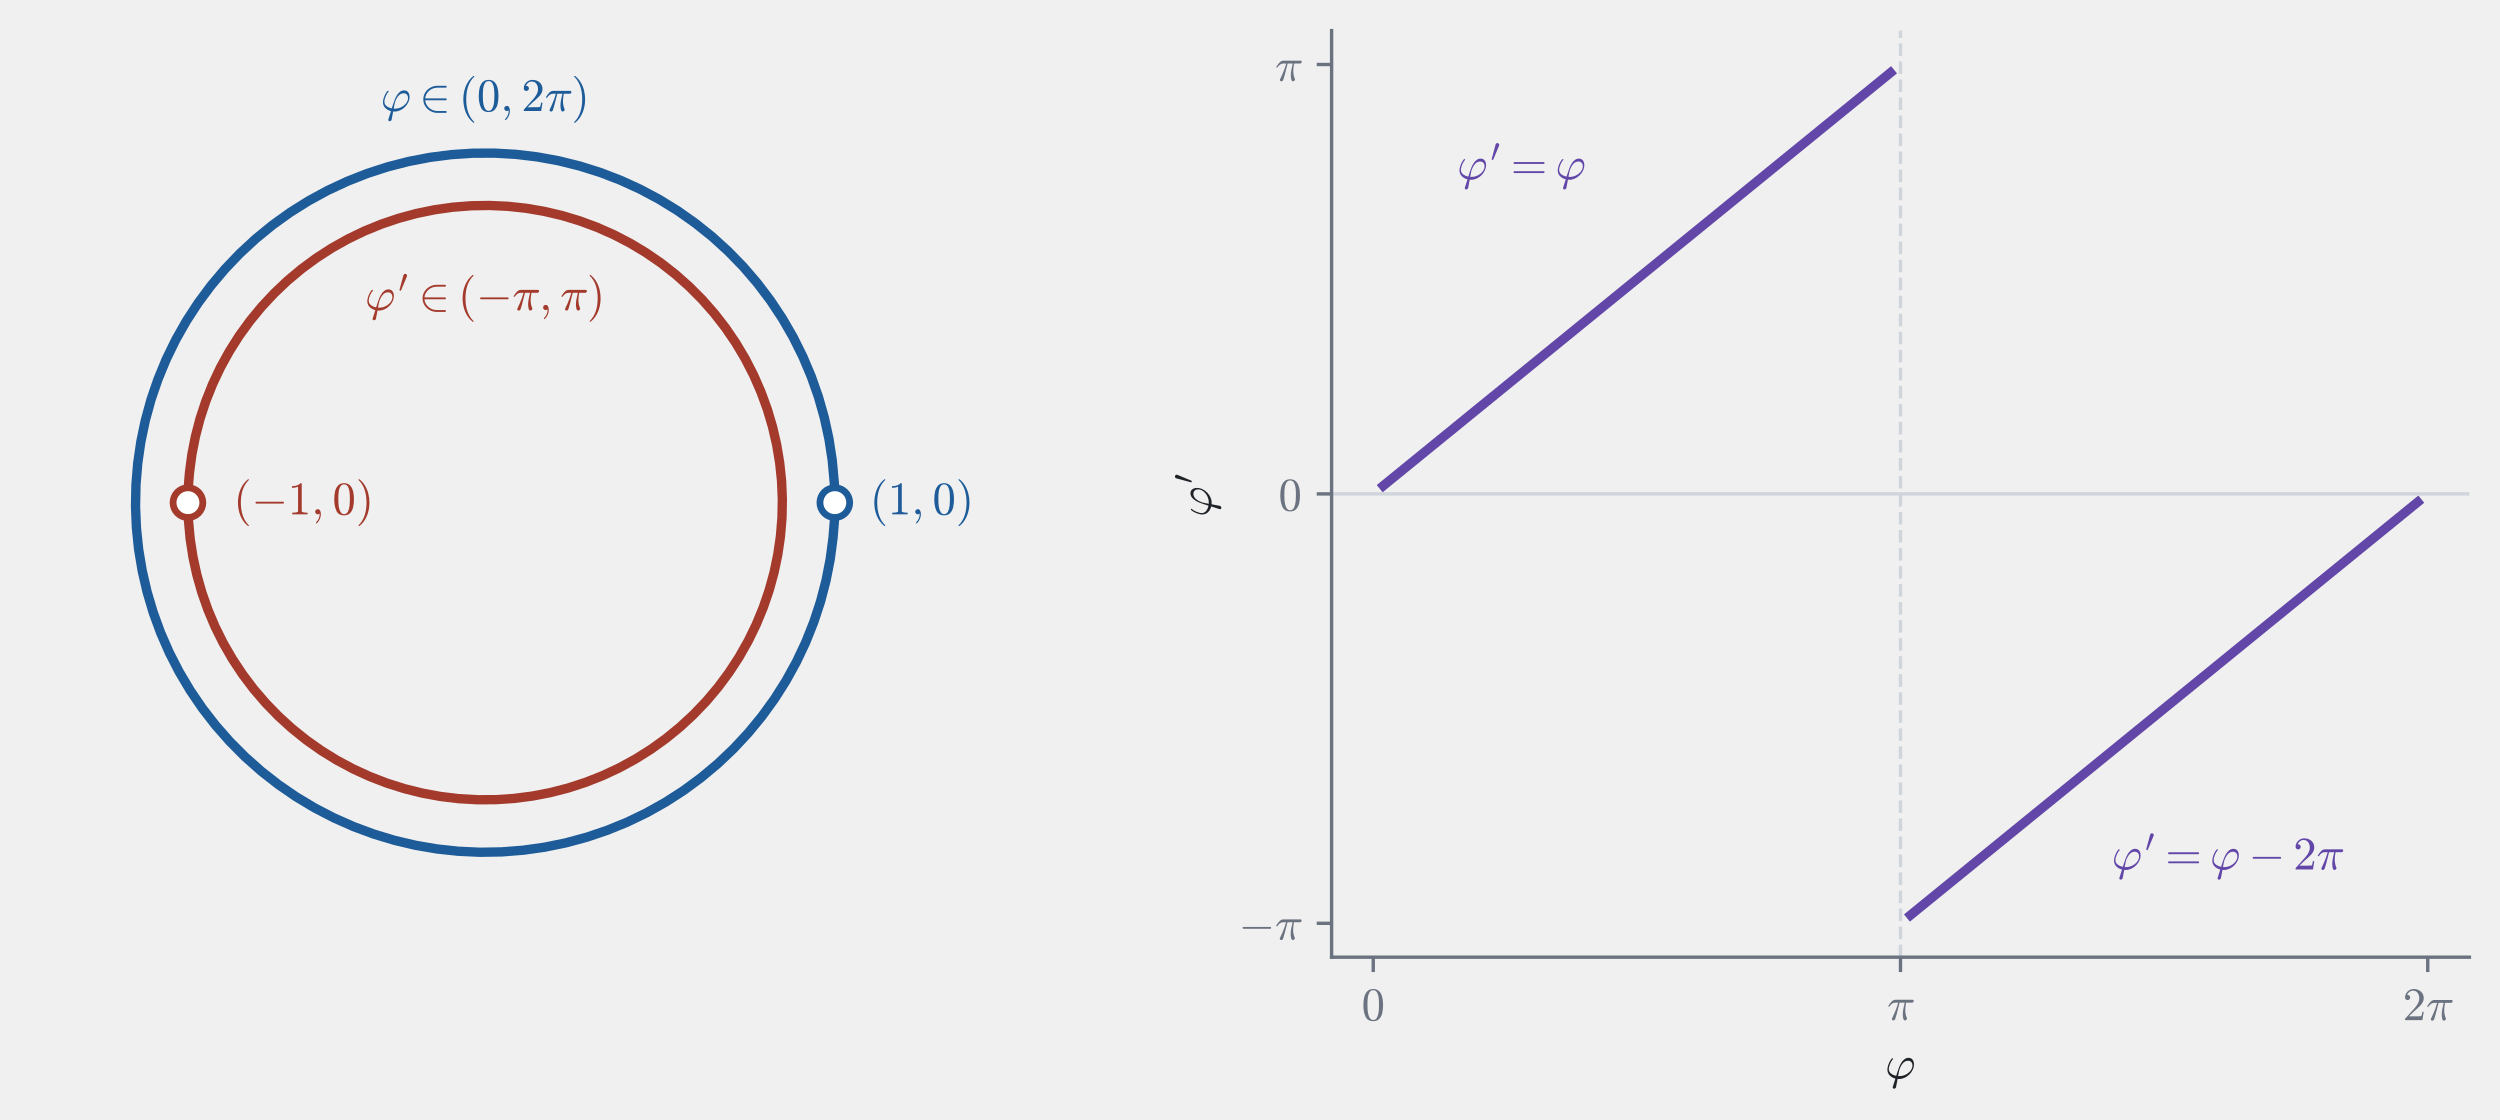
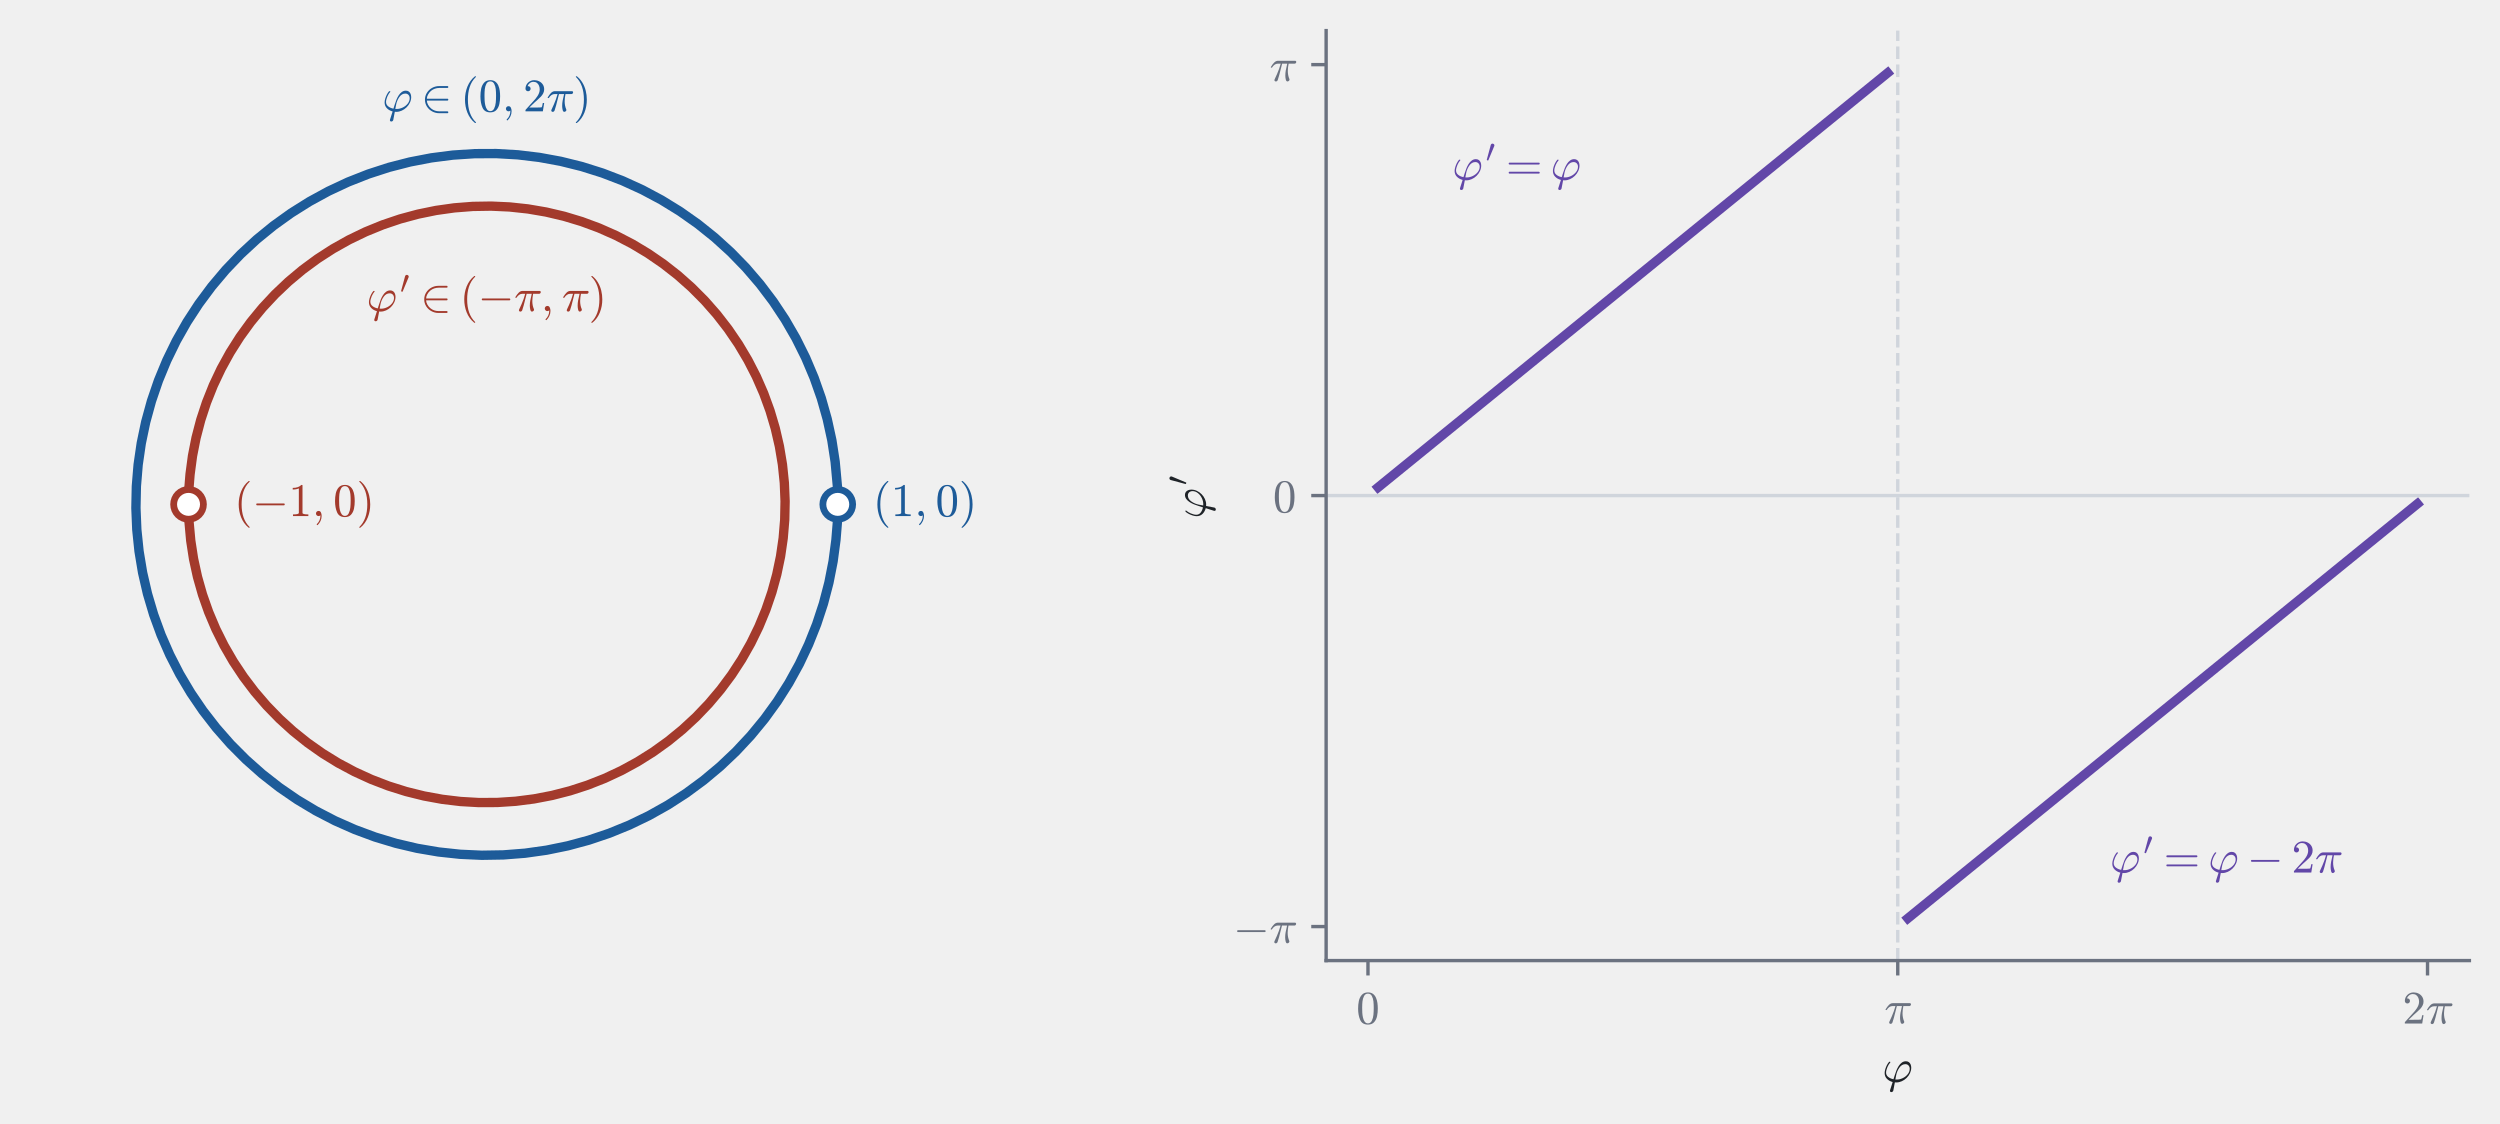
- <svg xmlns="http://www.w3.org/2000/svg" xmlns:xlink="http://www.w3.org/1999/xlink" width="588.079pt" height="263.404pt" viewBox="0 0 588.079 263.404" version="1.1">
+ <svg xmlns="http://www.w3.org/2000/svg" xmlns:xlink="http://www.w3.org/1999/xlink" width="587.876pt" height="264.124pt" viewBox="0 0 587.876 264.124" version="1.1">
  <defs>
    <style type="text/css">*{stroke-linejoin: round; stroke-linecap: butt}</style>
  </defs>
  <g id="figure_1">
    <g id="patch_1">
-       <path d="M 0 263.404  L 588.079 263.404  L 588.079 -0  L 0 -0  L 0 263.404  z " style="fill: none" />
+       <path d="M -0 264.124  L 587.876 264.124  L 587.876 0  L -0 0  L -0 264.124  z " style="fill: none" />
    </g>
    <g id="axes_1">
      <g id="line2d_1">
-         <path d="M 196.225 113.304  L 195.763 108.24  L 194.989 103.214  L 193.906 98.245  L 192.518 93.353  L 190.831 88.556  L 188.85 83.872  L 186.584 79.32  L 184.04 74.916  L 181.229 70.678  L 178.162 66.622  L 174.85 62.763  L 171.306 59.117  L 167.543 55.696  L 163.576 52.514  L 159.42 49.584  L 155.091 46.916  L 150.605 44.52  L 145.98 42.407  L 141.233 40.583  L 136.382 39.056  L 131.446 37.832  L 126.444 36.915  L 121.395 36.309  L 116.318 36.016  L 111.233 36.038  L 106.159 36.374  L 101.115 37.022  L 96.121 37.982  L 91.196 39.248  L 86.358 40.815  L 81.627 42.679  L 77.02 44.832  L 72.554 47.265  L 68.248 49.97  L 64.117 52.935  L 60.177 56.151  L 56.443 59.603  L 52.93 63.28  L 49.651 67.166  L 46.618 71.248  L 43.843 75.51  L 41.337 79.935  L 39.109 84.506  L 37.168 89.206  L 35.521 94.018  L 34.175 98.922  L 33.134 103.899  L 32.403 108.932  L 31.984 114  L 31.879 119.084  L 32.089 124.165  L 32.612 129.223  L 33.447 134.24  L 34.59 139.195  L 36.037 144.07  L 37.783 148.846  L 39.82 153.505  L 42.142 158.03  L 44.739 162.402  L 47.601 166.605  L 50.717 170.624  L 54.076 174.442  L 57.664 178.046  L 61.468 181.421  L 65.473 184.554  L 69.665 187.434  L 74.026 190.049  L 78.54 192.39  L 83.191 194.447  L 87.96 196.213  L 92.829 197.681  L 97.779 198.845  L 102.792 199.701  L 107.848 200.245  L 112.928 200.477  L 118.012 200.393  L 123.082 199.996  L 128.118 199.286  L 133.1 198.266  L 138.009 196.941  L 142.827 195.314  L 147.536 193.393  L 152.117 191.185  L 156.552 188.697  L 160.825 185.941  L 164.92 182.925  L 168.821 179.662  L 172.512 176.165  L 175.98 172.446  L 179.212 168.519  L 182.195 164.401  L 184.918 160.106  L 187.37 155.651  L 189.542 151.053  L 191.426 146.329  L 193.015 141.498  L 194.301 136.579  L 195.282 131.589  L 195.952 126.548  L 196.225 123.168  L 196.225 123.168  " clip-path="url(#pcbf12d5a80)" style="fill: none; stroke: #1d5b99; stroke-width: 2.2; stroke-linecap: square" />
+         <path d="M 196.849 113.655  L 196.386 108.574  L 195.61 103.531  L 194.523 98.546  L 193.131 93.638  L 191.437 88.825  L 189.45 84.125  L 187.176 79.558  L 184.624 75.14  L 181.804 70.888  L 178.727 66.819  L 175.404 62.947  L 171.848 59.288  L 168.073 55.856  L 164.093 52.664  L 159.923 49.724  L 155.579 47.047  L 151.079 44.644  L 146.438 42.523  L 141.675 40.693  L 136.809 39.161  L 131.857 37.933  L 126.838 37.013  L 121.772 36.405  L 116.679 36.112  L 111.577 36.133  L 106.486 36.47  L 101.425 37.121  L 96.415 38.083  L 91.473 39.353  L 86.62 40.926  L 81.873 42.796  L 77.25 44.956  L 72.77 47.398  L 68.449 50.111  L 64.305 53.086  L 60.352 56.312  L 56.606 59.776  L 53.081 63.465  L 49.791 67.365  L 46.748 71.46  L 43.964 75.736  L 41.45 80.175  L 39.215 84.762  L 37.267 89.477  L 35.615 94.304  L 34.264 99.225  L 33.22 104.219  L 32.486 109.268  L 32.066 114.352  L 31.961 119.453  L 32.171 124.551  L 32.696 129.626  L 33.533 134.659  L 34.68 139.631  L 36.132 144.522  L 37.884 149.314  L 39.928 153.989  L 42.257 158.528  L 44.863 162.915  L 47.734 167.132  L 50.861 171.164  L 54.23 174.995  L 57.831 178.61  L 61.647 181.996  L 65.666 185.14  L 69.871 188.029  L 74.247 190.653  L 78.776 193.001  L 83.442 195.065  L 88.227 196.837  L 93.112 198.31  L 98.078 199.478  L 103.108 200.337  L 108.18 200.883  L 113.277 201.115  L 118.379 201.031  L 123.465 200.633  L 128.517 199.921  L 133.516 198.897  L 138.441 197.567  L 143.275 195.936  L 147.999 194.008  L 152.595 191.792  L 157.045 189.297  L 161.333 186.531  L 165.441 183.505  L 169.355 180.232  L 173.058 176.723  L 176.538 172.991  L 179.781 169.052  L 182.773 164.92  L 185.505 160.611  L 187.965 156.141  L 190.145 151.528  L 192.035 146.789  L 193.629 141.942  L 194.92 137.006  L 195.903 132  L 196.575 126.942  L 196.849 123.551  L 196.849 123.551  " clip-path="url(#p057c8a8ef9)" style="fill: none; stroke: #1d5b99; stroke-width: 2.2; stroke-linecap: square" />
      </g>
      <g id="line2d_2">
-         <path d="M 44.338 122.428  L 44.73 126.733  L 45.388 131.005  L 46.309 135.229  L 47.488 139.387  L 48.923 143.465  L 50.606 147.446  L 52.533 151.315  L 54.695 155.058  L 57.084 158.66  L 59.691 162.108  L 62.506 165.388  L 65.519 168.488  L 68.717 171.395  L 72.089 174.1  L 75.622 176.591  L 79.302 178.859  L 83.115 180.895  L 87.046 182.691  L 91.081 184.241  L 95.204 185.539  L 99.4 186.58  L 103.651 187.359  L 107.943 187.874  L 112.258 188.123  L 116.581 188.105  L 120.894 187.819  L 125.181 187.268  L 129.426 186.453  L 133.613 185.377  L 137.724 184.044  L 141.746 182.46  L 145.662 180.63  L 149.458 178.562  L 153.118 176.263  L 156.63 173.742  L 159.979 171.009  L 163.152 168.074  L 166.139 164.949  L 168.926 161.646  L 171.504 158.176  L 173.862 154.554  L 175.993 150.792  L 177.886 146.907  L 179.536 142.912  L 180.936 138.822  L 182.08 134.654  L 182.965 130.423  L 183.587 126.145  L 183.943 121.837  L 184.032 117.516  L 183.854 113.197  L 183.409 108.897  L 182.699 104.633  L 181.728 100.422  L 180.498 96.278  L 179.014 92.218  L 177.282 88.258  L 175.308 84.412  L 173.101 80.695  L 170.668 77.122  L 168.02 73.707  L 165.165 70.461  L 162.115 67.398  L 158.881 64.529  L 155.477 61.866  L 151.914 59.418  L 148.207 57.195  L 144.37 55.206  L 140.417 53.457  L 136.363 51.956  L 132.225 50.708  L 128.017 49.719  L 123.756 48.991  L 119.458 48.528  L 115.14 48.332  L 110.818 48.403  L 106.509 48.74  L 102.229 49.344  L 97.994 50.211  L 93.821 51.337  L 89.726 52.72  L 85.723 54.353  L 81.83 56.23  L 78.06 58.344  L 74.427 60.688  L 70.947 63.251  L 67.631 66.024  L 64.494 68.997  L 61.546 72.158  L 58.799 75.496  L 56.263 78.996  L 53.949 82.647  L 51.864 86.434  L 50.018 90.342  L 48.417 94.357  L 47.066 98.463  L 45.973 102.645  L 45.139 106.887  L 44.57 111.171  L 44.338 114.044  L 44.338 114.044  " clip-path="url(#pcbf12d5a80)" style="fill: none; stroke: #a33a2c; stroke-width: 2.2; stroke-linecap: square" />
+         <path d="M 44.461 122.809  L 44.854 127.128  L 45.514 131.414  L 46.438 135.652  L 47.621 139.824  L 49.061 143.915  L 50.75 147.909  L 52.683 151.791  L 54.852 155.547  L 57.249 159.161  L 59.865 162.62  L 62.689 165.911  L 65.712 169.021  L 68.921 171.938  L 72.304 174.651  L 75.848 177.15  L 79.54 179.426  L 83.366 181.468  L 87.31 183.271  L 91.358 184.826  L 95.495 186.128  L 99.704 187.172  L 103.97 187.954  L 108.276 188.471  L 112.605 188.721  L 116.942 188.702  L 121.27 188.416  L 125.571 187.863  L 129.83 187.045  L 134.03 185.965  L 138.156 184.628  L 142.191 183.039  L 146.12 181.203  L 149.928 179.128  L 153.6 176.821  L 157.123 174.292  L 160.483 171.55  L 163.667 168.606  L 166.664 165.47  L 169.46 162.156  L 172.047 158.675  L 174.413 155.04  L 176.55 151.267  L 178.45 147.368  L 180.105 143.36  L 181.51 139.257  L 182.658 135.075  L 183.546 130.83  L 184.169 126.538  L 184.527 122.216  L 184.616 117.88  L 184.437 113.547  L 183.991 109.233  L 183.279 104.955  L 182.304 100.729  L 181.07 96.572  L 179.581 92.499  L 177.844 88.525  L 175.864 84.667  L 173.649 80.938  L 171.208 77.353  L 168.551 73.926  L 165.686 70.67  L 162.626 67.597  L 159.382 64.719  L 155.966 62.047  L 152.392 59.591  L 148.673 57.361  L 144.823 55.364  L 140.857 53.61  L 136.79 52.104  L 132.638 50.852  L 128.416 49.859  L 124.141 49.129  L 119.829 48.665  L 115.497 48.468  L 111.161 48.539  L 106.837 48.878  L 102.543 49.483  L 98.294 50.353  L 94.107 51.483  L 89.998 52.87  L 85.983 54.509  L 82.076 56.392  L 78.294 58.513  L 74.649 60.864  L 71.157 63.436  L 67.831 66.218  L 64.683 69.201  L 61.725 72.373  L 58.969 75.721  L 56.425 79.233  L 54.103 82.896  L 52.012 86.696  L 50.159 90.617  L 48.553 94.645  L 47.198 98.765  L 46.101 102.96  L 45.265 107.216  L 44.693 111.515  L 44.461 114.397  L 44.461 114.397  " clip-path="url(#p057c8a8ef9)" style="fill: none; stroke: #a33a2c; stroke-width: 2.2; stroke-linecap: square" />
      </g>
      <g id="line2d_3">
        <defs>
-           <path id="m00777e5837" d="M 0 3.5  C 0.928 3.5 1.819 3.131 2.475 2.475  C 3.131 1.819 3.5 0.928 3.5 0  C 3.5 -0.928 3.131 -1.819 2.475 -2.475  C 1.819 -3.131 0.928 -3.5 0 -3.5  C -0.928 -3.5 -1.819 -3.131 -2.475 -2.475  C -3.131 -1.819 -3.5 -0.928 -3.5 0  C -3.5 0.928 -3.131 1.819 -2.475 2.475  C -1.819 3.131 -0.928 3.5 0 3.5  z " style="stroke: #1d5b99; stroke-width: 1.6" />
+           <path id="m3293dc4771" d="M 0 3.5  C 0.928 3.5 1.819 3.131 2.475 2.475  C 3.131 1.819 3.5 0.928 3.5 0  C 3.5 -0.928 3.131 -1.819 2.475 -2.475  C 1.819 -3.131 0.928 -3.5 0 -3.5  C -0.928 -3.5 -1.819 -3.131 -2.475 -2.475  C -3.131 -1.819 -3.5 -0.928 -3.5 0  C -3.5 0.928 -3.131 1.819 -2.475 2.475  C -1.819 3.131 -0.928 3.5 0 3.5  z " style="stroke: #1d5b99; stroke-width: 1.6" />
        </defs>
-         <g clip-path="url(#pcbf12d5a80)">
-           <use xlink:href="#m00777e5837" x="196.373" y="118.236" style="fill: #ffffff; stroke: #1d5b99; stroke-width: 1.6" />
+         <g clip-path="url(#p057c8a8ef9)">
+           <use xlink:href="#m3293dc4771" x="196.998" y="118.603" style="fill: #ffffff; stroke: #1d5b99; stroke-width: 1.6" />
        </g>
      </g>
      <g id="line2d_4">
        <defs>
-           <path id="m264475c8e4" d="M 0 3.5  C 0.928 3.5 1.819 3.131 2.475 2.475  C 3.131 1.819 3.5 0.928 3.5 0  C 3.5 -0.928 3.131 -1.819 2.475 -2.475  C 1.819 -3.131 0.928 -3.5 0 -3.5  C -0.928 -3.5 -1.819 -3.131 -2.475 -2.475  C -3.131 -1.819 -3.5 -0.928 -3.5 0  C -3.5 0.928 -3.131 1.819 -2.475 2.475  C -1.819 3.131 -0.928 3.5 0 3.5  z " style="stroke: #a33a2c; stroke-width: 1.6" />
+           <path id="m71237808e7" d="M 0 3.5  C 0.928 3.5 1.819 3.131 2.475 2.475  C 3.131 1.819 3.5 0.928 3.5 0  C 3.5 -0.928 3.131 -1.819 2.475 -2.475  C 1.819 -3.131 0.928 -3.5 0 -3.5  C -0.928 -3.5 -1.819 -3.131 -2.475 -2.475  C -3.131 -1.819 -3.5 -0.928 -3.5 0  C -3.5 0.928 -3.131 1.819 -2.475 2.475  C -1.819 3.131 -0.928 3.5 0 3.5  z " style="stroke: #a33a2c; stroke-width: 1.6" />
        </defs>
-         <g clip-path="url(#pcbf12d5a80)">
-           <use xlink:href="#m264475c8e4" x="44.212" y="118.236" style="fill: #ffffff; stroke: #a33a2c; stroke-width: 1.6" />
+         <g clip-path="url(#p057c8a8ef9)">
+           <use xlink:href="#m71237808e7" x="44.334" y="118.603" style="fill: #ffffff; stroke: #a33a2c; stroke-width: 1.6" />
        </g>
      </g>
      <g id="text_1">
-         <g style="fill: #1d5b99" transform="translate(204.5977 120.9862) scale(0.11 -0.11)">
+         <g style="fill: #1d5b99" transform="translate(205.2498 121.353) scale(0.11 -0.11)">
          <defs>
            <path id="Cmr10-28" d="M 1984 -1588  Q 1628 -1306 1370 -942  Q 1113 -578 948 -165  Q 784 247 703 697  Q 622 1147 622 1600  Q 622 2059 703 2509  Q 784 2959 951 3375  Q 1119 3791 1378 4153  Q 1638 4516 1984 4788  Q 1984 4800 2016 4800  L 2075 4800  Q 2094 4800 2109 4783  Q 2125 4766 2125 4744  Q 2125 4716 2113 4703  Q 1800 4397 1592 4047  Q 1384 3697 1257 3301  Q 1131 2906 1075 2482  Q 1019 2059 1019 1600  Q 1019 -434 2106 -1491  Q 2125 -1509 2125 -1544  Q 2125 -1559 2108 -1579  Q 2091 -1600 2075 -1600  L 2016 -1600  Q 1984 -1600 1984 -1588  z " transform="scale(0.015625)" />
            <path id="Cmr10-31" d="M 594 0  L 594 225  Q 1394 225 1394 428  L 1394 3788  Q 1063 3628 556 3628  L 556 3853  Q 1341 3853 1741 4263  L 1831 4263  Q 1853 4263 1873 4245  Q 1894 4228 1894 4206  L 1894 428  Q 1894 225 2694 225  L 2694 0  L 594 0  z " transform="scale(0.015625)" />
            <path id="Cmmi10-3b" d="M 634 -1153  Q 634 -1125 659 -1100  Q 891 -878 1019 -587  Q 1147 -297 1147 25  L 1147 103  Q 1044 0 891 0  Q 744 0 641 103  Q 538 206 538 353  Q 538 503 641 603  Q 744 703 891 703  Q 1119 703 1216 492  Q 1313 281 1313 25  Q 1313 -331 1170 -651  Q 1028 -972 769 -1228  Q 744 -1241 728 -1241  Q 697 -1241 665 -1212  Q 634 -1184 634 -1153  z " transform="scale(0.015625)" />
            <path id="Cmr10-30" d="M 1600 -141  Q 816 -141 533 504  Q 250 1150 250 2041  Q 250 2597 351 3087  Q 453 3578 754 3920  Q 1056 4263 1600 4263  Q 2022 4263 2290 4056  Q 2559 3850 2700 3523  Q 2841 3197 2892 2823  Q 2944 2450 2944 2041  Q 2944 1491 2842 1011  Q 2741 531 2444 195  Q 2147 -141 1600 -141  z M 1600 25  Q 1956 25 2131 390  Q 2306 756 2347 1200  Q 2388 1644 2388 2144  Q 2388 2625 2347 3031  Q 2306 3438 2132 3767  Q 1959 4097 1600 4097  Q 1238 4097 1063 3765  Q 888 3434 847 3029  Q 806 2625 806 2144  Q 806 1788 823 1472  Q 841 1156 916 820  Q 991 484 1158 254  Q 1325 25 1600 25  z " transform="scale(0.015625)" />
            <path id="Cmr10-29" d="M 416 -1600  Q 359 -1600 359 -1544  Q 359 -1516 372 -1503  Q 1466 -434 1466 1600  Q 1466 3634 384 4691  Q 359 4706 359 4744  Q 359 4766 376 4783  Q 394 4800 416 4800  L 475 4800  Q 494 4800 506 4788  Q 966 4425 1272 3906  Q 1578 3388 1720 2800  Q 1863 2213 1863 1600  Q 1863 1147 1786 708  Q 1709 269 1542 -157  Q 1375 -584 1119 -945  Q 863 -1306 506 -1588  Q 494 -1600 475 -1600  L 416 -1600  z " transform="scale(0.015625)" />
          </defs>
          <use xlink:href="#Cmr10-28" />
          <use xlink:href="#Cmr10-31" transform="translate(38.81836 0)" />
          <use xlink:href="#Cmmi10-3b" transform="translate(88.81836 0)" />
          <use xlink:href="#Cmr10-30" transform="translate(134.0625 0)" />
          <use xlink:href="#Cmr10-29" transform="translate(184.0625 0)" />
        </g>
      </g>
      <g id="text_2">
-         <g style="fill: #a33a2c" transform="translate(54.90445 120.9862) scale(0.11 -0.11)">
+         <g style="fill: #a33a2c" transform="translate(55.06204 121.353) scale(0.11 -0.11)">
          <defs>
            <path id="Cmsy10-a1" d="M 653 1472  Q 600 1472 565 1512  Q 531 1553 531 1600  Q 531 1647 565 1687  Q 600 1728 653 1728  L 4325 1728  Q 4375 1728 4408 1687  Q 4441 1647 4441 1600  Q 4441 1553 4408 1512  Q 4375 1472 4325 1472  L 653 1472  z " transform="scale(0.015625)" />
          </defs>
          <use xlink:href="#Cmr10-28" />
          <use xlink:href="#Cmsy10-a1" transform="translate(38.81836 0)" />
          <use xlink:href="#Cmr10-31" transform="translate(116.5039 0)" />
          <use xlink:href="#Cmmi10-3b" transform="translate(166.5039 0)" />
          <use xlink:href="#Cmr10-30" transform="translate(211.748 0)" />
          <use xlink:href="#Cmr10-29" transform="translate(261.748 0)" />
        </g>
      </g>
      <g id="text_3">
-         <g style="fill: #1d5b99" transform="translate(89.53877 26.11728) scale(0.11 -0.11)">
+         <g style="fill: #1d5b99" transform="translate(89.89198 26.17977) scale(0.11 -0.11)">
          <defs>
            <path id="Cmmi10-27" d="M 1044 -1216  Q 1044 -1191 1056 -1141  L 1416 -13  Q 938 106 628 428  Q 319 750 319 1216  Q 319 1450 406 1744  Q 494 2038 631 2302  Q 769 2566 928 2741  Q 966 2759 972 2759  L 1050 2759  Q 1069 2759 1084 2740  Q 1100 2722 1100 2700  Q 1100 2675 1088 2663  Q 981 2547 879 2380  Q 778 2213 698 2028  Q 619 1844 566 1641  Q 513 1438 513 1288  Q 513 909 814 676  Q 1116 444 1528 366  L 1709 941  Q 1828 1313 1945 1605  Q 2063 1897 2239 2176  Q 2416 2456 2666 2642  Q 2916 2828 3225 2828  Q 3469 2828 3633 2706  Q 3797 2584 3876 2381  Q 3956 2178 3956 1947  Q 3956 1566 3787 1202  Q 3619 838 3325 548  Q 3031 259 2662 93  Q 2294 -72 1919 -72  Q 1869 -69 1811 -66  Q 1753 -63 1716 -63  L 1503 -1178  Q 1484 -1272 1407 -1333  Q 1331 -1394 1234 -1394  Q 1156 -1394 1100 -1345  Q 1044 -1297 1044 -1216  z M 1784 331  Q 1856 325 1991 325  Q 2388 325 2798 520  Q 3209 716 3479 1056  Q 3750 1397 3750 1797  Q 3750 1978 3676 2122  Q 3603 2266 3470 2348  Q 3338 2431 3163 2431  Q 2666 2431 2331 1950  Q 1997 1469 1894 916  L 1784 331  z " transform="scale(0.015625)" />
            <path id="Cmsy10-32" d="M 1356 403  Q 1838 0 2497 0  L 3616 0  Q 3666 0 3698 -37  Q 3731 -75 3731 -128  Q 3731 -175 3698 -215  Q 3666 -256 3616 -256  L 2478 -256  Q 1969 -256 1519 -12  Q 1069 231 800 657  Q 531 1084 531 1600  Q 531 2116 800 2542  Q 1069 2969 1519 3212  Q 1969 3456 2478 3456  L 3616 3456  Q 3666 3456 3698 3415  Q 3731 3375 3731 3328  Q 3731 3275 3698 3237  Q 3666 3200 3616 3200  L 2497 3200  Q 2184 3200 1889 3097  Q 1594 2994 1356 2797  Q 1122 2600 958 2304  Q 794 2009 794 1728  L 3616 1728  Q 3666 1728 3698 1687  Q 3731 1647 3731 1600  Q 3731 1553 3698 1512  Q 3666 1472 3616 1472  L 794 1472  Q 794 1194 958 897  Q 1122 600 1356 403  z " transform="scale(0.015625)" />
            <path id="Cmr10-32" d="M 319 0  L 319 172  Q 319 188 331 206  L 1325 1306  Q 1550 1550 1690 1715  Q 1831 1881 1968 2097  Q 2106 2313 2186 2536  Q 2266 2759 2266 3009  Q 2266 3272 2169 3511  Q 2072 3750 1880 3894  Q 1688 4038 1416 4038  Q 1138 4038 916 3870  Q 694 3703 603 3438  Q 628 3444 672 3444  Q 816 3444 917 3347  Q 1019 3250 1019 3097  Q 1019 2950 917 2848  Q 816 2747 672 2747  Q 522 2747 420 2851  Q 319 2956 319 3097  Q 319 3338 409 3548  Q 500 3759 670 3923  Q 841 4088 1055 4175  Q 1269 4263 1509 4263  Q 1875 4263 2190 4108  Q 2506 3953 2690 3670  Q 2875 3388 2875 3009  Q 2875 2731 2753 2481  Q 2631 2231 2440 2026  Q 2250 1822 1953 1562  Q 1656 1303 1563 1216  L 838 519  L 1453 519  Q 1906 519 2211 526  Q 2516 534 2534 550  Q 2609 631 2688 1141  L 2875 1141  L 2694 0  L 319 0  z " transform="scale(0.015625)" />
            <path id="Cmmi10-bc" d="M 647 109  Q 647 144 672 213  Q 850 584 1004 942  Q 1159 1300 1282 1639  Q 1406 1978 1509 2363  L 1100 2363  Q 866 2363 662 2216  Q 459 2069 325 1844  Q 313 1819 288 1819  L 213 1819  Q 153 1819 153 1881  Q 153 1894 166 1919  Q 375 2275 614 2517  Q 853 2759 1153 2759  L 3475 2759  Q 3541 2759 3587 2715  Q 3634 2672 3634 2597  Q 3634 2503 3567 2433  Q 3500 2363 3406 2363  L 2591 2363  Q 2488 1859 2478 1381  Q 2478 766 2694 269  Q 2713 231 2713 191  Q 2713 122 2672 62  Q 2631 3 2567 -34  Q 2503 -72 2431 -72  Q 2263 -72 2200 203  Q 2138 478 2138 738  Q 2138 1103 2200 1442  Q 2263 1781 2400 2363  L 1703 2363  Q 1197 313 1094 103  Q 1003 -72 844 -72  Q 766 -72 706 -20  Q 647 31 647 109  z " transform="scale(0.015625)" />
          </defs>
          <use xlink:href="#Cmmi10-27" />
          <use xlink:href="#Cmsy10-32" transform="translate(82.93945 0)" />
          <use xlink:href="#Cmr10-28" transform="translate(167.0996 0)" />
          <use xlink:href="#Cmr10-30" transform="translate(205.918 0)" />
          <use xlink:href="#Cmmi10-3b" transform="translate(255.918 0)" />
          <use xlink:href="#Cmr10-32" transform="translate(301.1621 0)" />
          <use xlink:href="#Cmmi10-bc" transform="translate(351.1621 0)" />
          <use xlink:href="#Cmr10-29" transform="translate(408.1445 0)" />
        </g>
      </g>
      <g id="text_4">
-         <g style="fill: #a33a2c" transform="translate(85.85377 72.99925) scale(0.11 -0.11)">
+         <g style="fill: #a33a2c" transform="translate(86.20698 73.2166) scale(0.11 -0.11)">
          <defs>
            <path id="Cmsy10-30" d="M 225 347  Q 184 359 184 409  L 966 3316  Q 1003 3434 1093 3506  Q 1184 3578 1300 3578  Q 1450 3578 1564 3479  Q 1678 3381 1678 3231  Q 1678 3166 1644 3084  L 488 319  Q 466 275 428 275  Q 394 275 320 306  Q 247 338 225 347  z " transform="scale(0.015625)" />
          </defs>
          <use xlink:href="#Cmmi10-27" transform="translate(0 0.601562)" />
          <use xlink:href="#Cmsy10-30" transform="translate(71.68414 38.86563) scale(0.7)" />
          <use xlink:href="#Cmsy10-32" transform="translate(114.8632 0.601562)" />
          <use xlink:href="#Cmr10-28" transform="translate(199.0234 0.601562)" />
          <use xlink:href="#Cmsy10-a1" transform="translate(237.8418 0.601562)" />
          <use xlink:href="#Cmmi10-bc" transform="translate(315.5273 0.601562)" />
          <use xlink:href="#Cmmi10-3b" transform="translate(372.5097 0.601562)" />
          <use xlink:href="#Cmmi10-bc" transform="translate(417.7539 0.601562)" />
          <use xlink:href="#Cmr10-29" transform="translate(474.7363 0.601562)" />
        </g>
      </g>
    </g>
    <g id="axes_2">
      <g id="patch_2">
-         <path d="M 313.234 225.16  L 580.879 225.16  L 580.879 7.2  L 313.234 7.2  L 313.234 225.16  z " style="fill: none" />
+         <path d="M 311.839 225.88  L 580.676 225.88  L 580.676 7.2  L 311.839 7.2  L 311.839 225.88  z " style="fill: none" />
      </g>
      <g id="matplotlib.axis_1">
        <g id="xtick_1">
          <g id="line2d_5">
            <defs>
-               <path id="m910d8d6606" d="M 0 0  L 0 3.5  " style="stroke: #6b7280; stroke-width: 0.8" />
+               <path id="m8ba7ec10ff" d="M 0 0  L 0 3.5  " style="stroke: #6b7280; stroke-width: 0.8" />
            </defs>
            <g>
-               <use xlink:href="#m910d8d6606" x="323.031" y="225.16" style="fill: #6b7280; stroke: #6b7280; stroke-width: 0.8" />
+               <use xlink:href="#m8ba7ec10ff" x="321.68" y="225.88" style="fill: #6b7280; stroke: #6b7280; stroke-width: 0.8" />
            </g>
          </g>
          <g id="text_5">
-             <g style="fill: #6b7280" transform="translate(320.2808 240.0147) scale(0.11 -0.11)">
+             <g style="fill: #6b7280" transform="translate(318.9296 240.7347) scale(0.11 -0.11)">
              <use xlink:href="#Cmr10-30" transform="translate(0 0.390625)" />
            </g>
          </g>
        </g>
        <g id="xtick_2">
          <g id="line2d_6">
            <g>
-               <use xlink:href="#m910d8d6606" x="447.056" y="225.16" style="fill: #6b7280; stroke: #6b7280; stroke-width: 0.8" />
+               <use xlink:href="#m8ba7ec10ff" x="446.258" y="225.88" style="fill: #6b7280; stroke: #6b7280; stroke-width: 0.8" />
            </g>
          </g>
          <g id="text_6">
-             <g style="fill: #6b7280" transform="translate(443.9212 240.0147) scale(0.11 -0.11)">
+             <g style="fill: #6b7280" transform="translate(443.1227 240.7347) scale(0.11 -0.11)">
              <use xlink:href="#Cmmi10-bc" transform="translate(0 0.890625)" />
            </g>
          </g>
        </g>
        <g id="xtick_3">
          <g id="line2d_7">
            <g>
-               <use xlink:href="#m910d8d6606" x="571.082" y="225.16" style="fill: #6b7280; stroke: #6b7280; stroke-width: 0.8" />
+               <use xlink:href="#m8ba7ec10ff" x="570.836" y="225.88" style="fill: #6b7280; stroke: #6b7280; stroke-width: 0.8" />
            </g>
          </g>
          <g id="text_7">
-             <g style="fill: #6b7280" transform="translate(565.1967 240.0147) scale(0.11 -0.11)">
+             <g style="fill: #6b7280" transform="translate(564.9508 240.7347) scale(0.11 -0.11)">
              <use xlink:href="#Cmr10-32" transform="translate(0 0.390625)" />
              <use xlink:href="#Cmmi10-bc" transform="translate(50 0.390625)" />
            </g>
          </g>
        </g>
        <g id="text_8">
-           <g style="fill: #1f2328" transform="translate(443.4262 253.7841) scale(0.11 -0.11)">
+           <g style="fill: #1f2328" transform="translate(442.6277 254.5041) scale(0.11 -0.11)">
            <use xlink:href="#Cmmi10-27" transform="translate(0 0.8125)" />
          </g>
        </g>
      </g>
      <g id="matplotlib.axis_2">
        <g id="ytick_1">
          <g id="line2d_8">
            <defs>
-               <path id="m24ff04f987" d="M 0 0  L -3.5 0  " style="stroke: #6b7280; stroke-width: 0.8" />
+               <path id="m2d554b4f33" d="M 0 0  L -3.5 0  " style="stroke: #6b7280; stroke-width: 0.8" />
            </defs>
            <g>
-               <use xlink:href="#m24ff04f987" x="313.234" y="217.182" style="fill: #6b7280; stroke: #6b7280; stroke-width: 0.8" />
+               <use xlink:href="#m2d554b4f33" x="311.839" y="217.875" style="fill: #6b7280; stroke: #6b7280; stroke-width: 0.8" />
            </g>
          </g>
          <g id="text_9">
-             <g style="fill: #6b7280" transform="translate(291.3838 221.1091) scale(0.11 -0.11)">
+             <g style="fill: #6b7280" transform="translate(289.989 221.8027) scale(0.11 -0.11)">
              <use xlink:href="#Cmsy10-a1" transform="translate(0 0.890625)" />
              <use xlink:href="#Cmmi10-bc" transform="translate(77.68555 0.890625)" />
            </g>
          </g>
        </g>
        <g id="ytick_2">
          <g id="line2d_9">
            <g>
-               <use xlink:href="#m24ff04f987" x="313.234" y="116.18" style="fill: #6b7280; stroke: #6b7280; stroke-width: 0.8" />
+               <use xlink:href="#m2d554b4f33" x="311.839" y="116.54" style="fill: #6b7280; stroke: #6b7280; stroke-width: 0.8" />
            </g>
          </g>
          <g id="text_10">
-             <g style="fill: #6b7280" transform="translate(300.7338 120.1073) scale(0.11 -0.11)">
+             <g style="fill: #6b7280" transform="translate(299.339 120.4673) scale(0.11 -0.11)">
              <use xlink:href="#Cmr10-30" transform="translate(0 0.390625)" />
            </g>
          </g>
        </g>
        <g id="ytick_3">
          <g id="line2d_10">
            <g>
-               <use xlink:href="#m24ff04f987" x="313.234" y="15.178" style="fill: #6b7280; stroke: #6b7280; stroke-width: 0.8" />
+               <use xlink:href="#m2d554b4f33" x="311.839" y="15.205" style="fill: #6b7280; stroke: #6b7280; stroke-width: 0.8" />
            </g>
          </g>
          <g id="text_11">
-             <g style="fill: #6b7280" transform="translate(299.9638 19.10563) scale(0.11 -0.11)">
+             <g style="fill: #6b7280" transform="translate(298.569 19.13198) scale(0.11 -0.11)">
              <use xlink:href="#Cmmi10-bc" transform="translate(0 0.890625)" />
            </g>
          </g>
        </g>
        <g id="text_12">
-           <g style="fill: #1f2328" transform="translate(284.9638 121.57) rotate(-90) scale(0.11 -0.11)">
+           <g style="fill: #1f2328" transform="translate(283.569 121.93) rotate(-90) scale(0.11 -0.11)">
            <use xlink:href="#Cmmi10-27" transform="translate(0 0.601562)" />
            <use xlink:href="#Cmsy10-30" transform="translate(71.68414 38.86563) scale(0.7)" />
          </g>
        </g>
      </g>
      <g id="line2d_11">
-         <path d="M 325.399 114.251  L 326.604 113.27  L 327.809 112.289  L 329.014 111.307  L 330.219 110.326  L 331.424 109.345  L 332.629 108.364  L 333.834 107.382  L 335.039 106.401  L 336.244 105.42  L 337.449 104.439  L 338.654 103.457  L 339.859 102.476  L 341.064 101.495  L 342.268 100.514  L 343.473 99.532  L 344.678 98.551  L 345.883 97.57  L 347.088 96.589  L 348.293 95.607  L 349.498 94.626  L 350.703 93.645  L 351.908 92.664  L 353.113 91.682  L 354.318 90.701  L 355.523 89.72  L 356.728 88.739  L 357.933 87.757  L 359.138 86.776  L 360.342 85.795  L 361.547 84.814  L 362.752 83.832  L 363.957 82.851  L 365.162 81.87  L 366.367 80.889  L 367.572 79.907  L 368.777 78.926  L 369.982 77.945  L 371.187 76.964  L 372.392 75.982  L 373.597 75.001  L 374.802 74.02  L 376.007 73.039  L 377.211 72.057  L 378.416 71.076  L 379.621 70.095  L 380.826 69.114  L 382.031 68.132  L 383.236 67.151  L 384.441 66.17  L 385.646 65.189  L 386.851 64.207  L 388.056 63.226  L 389.261 62.245  L 390.466 61.264  L 391.671 60.282  L 392.876 59.301  L 394.08 58.32  L 395.285 57.339  L 396.49 56.357  L 397.695 55.376  L 398.9 54.395  L 400.105 53.414  L 401.31 52.432  L 402.515 51.451  L 403.72 50.47  L 404.925 49.489  L 406.13 48.507  L 407.335 47.526  L 408.54 46.545  L 409.745 45.564  L 410.949 44.582  L 412.154 43.601  L 413.359 42.62  L 414.564 41.639  L 415.769 40.657  L 416.974 39.676  L 418.179 38.695  L 419.384 37.714  L 420.589 36.732  L 421.794 35.751  L 422.999 34.77  L 424.204 33.789  L 425.409 32.807  L 426.614 31.826  L 427.819 30.845  L 429.023 29.864  L 430.228 28.882  L 431.433 27.901  L 432.638 26.92  L 433.843 25.939  L 435.048 24.957  L 436.253 23.976  L 437.458 22.995  L 438.663 22.014  L 439.868 21.032  L 441.073 20.051  L 442.278 19.07  L 443.483 18.089  L 444.688 17.107  " clip-path="url(#p6e581c65cb)" style="fill: none; stroke: #6247a8; stroke-width: 2.2; stroke-linecap: square" />
+         <path d="M 324.059 114.605  L 325.269 113.62  L 326.479 112.636  L 327.69 111.651  L 328.9 110.667  L 330.11 109.682  L 331.321 108.698  L 332.531 107.713  L 333.741 106.729  L 334.952 105.744  L 336.162 104.76  L 337.372 103.775  L 338.582 102.791  L 339.793 101.806  L 341.003 100.822  L 342.213 99.837  L 343.424 98.853  L 344.634 97.868  L 345.844 96.884  L 347.055 95.899  L 348.265 94.915  L 349.475 93.93  L 350.685 92.946  L 351.896 91.961  L 353.106 90.977  L 354.316 89.992  L 355.527 89.008  L 356.737 88.023  L 357.947 87.039  L 359.158 86.054  L 360.368 85.07  L 361.578 84.085  L 362.788 83.101  L 363.999 82.116  L 365.209 81.132  L 366.419 80.147  L 367.63 79.163  L 368.84 78.178  L 370.05 77.194  L 371.261 76.209  L 372.471 75.225  L 373.681 74.24  L 374.891 73.256  L 376.102 72.272  L 377.312 71.287  L 378.522 70.303  L 379.733 69.318  L 380.943 68.334  L 382.153 67.349  L 383.364 66.365  L 384.574 65.38  L 385.784 64.396  L 386.994 63.411  L 388.205 62.427  L 389.415 61.442  L 390.625 60.458  L 391.836 59.473  L 393.046 58.489  L 394.256 57.504  L 395.466 56.52  L 396.677 55.535  L 397.887 54.551  L 399.097 53.566  L 400.308 52.582  L 401.518 51.597  L 402.728 50.613  L 403.939 49.628  L 405.149 48.644  L 406.359 47.659  L 407.569 46.675  L 408.78 45.69  L 409.99 44.706  L 411.2 43.721  L 412.411 42.737  L 413.621 41.752  L 414.831 40.768  L 416.042 39.783  L 417.252 38.799  L 418.462 37.814  L 419.672 36.83  L 420.883 35.845  L 422.093 34.861  L 423.303 33.876  L 424.514 32.892  L 425.724 31.907  L 426.934 30.923  L 428.145 29.938  L 429.355 28.954  L 430.565 27.969  L 431.775 26.985  L 432.986 26  L 434.196 25.016  L 435.406 24.031  L 436.617 23.047  L 437.827 22.062  L 439.037 21.078  L 440.248 20.093  L 441.458 19.109  L 442.668 18.124  L 443.878 17.14  " clip-path="url(#p010c01bc47)" style="fill: none; stroke: #6247a8; stroke-width: 2.2; stroke-linecap: square" />
      </g>
      <g id="line2d_12">
-         <path d="M 449.425 215.253  L 450.63 214.271  L 451.835 213.29  L 453.04 212.309  L 454.245 211.328  L 455.45 210.346  L 456.655 209.365  L 457.859 208.384  L 459.064 207.403  L 460.269 206.421  L 461.474 205.44  L 462.679 204.459  L 463.884 203.478  L 465.089 202.496  L 466.294 201.515  L 467.499 200.534  L 468.704 199.553  L 469.909 198.571  L 471.114 197.59  L 472.319 196.609  L 473.524 195.628  L 474.728 194.646  L 475.933 193.665  L 477.138 192.684  L 478.343 191.703  L 479.548 190.721  L 480.753 189.74  L 481.958 188.759  L 483.163 187.778  L 484.368 186.796  L 485.573 185.815  L 486.778 184.834  L 487.983 183.853  L 489.188 182.871  L 490.393 181.89  L 491.597 180.909  L 492.802 179.928  L 494.007 178.946  L 495.212 177.965  L 496.417 176.984  L 497.622 176.003  L 498.827 175.021  L 500.032 174.04  L 501.237 173.059  L 502.442 172.078  L 503.647 171.096  L 504.852 170.115  L 506.057 169.134  L 507.262 168.153  L 508.467 167.171  L 509.671 166.19  L 510.876 165.209  L 512.081 164.228  L 513.286 163.246  L 514.491 162.265  L 515.696 161.284  L 516.901 160.303  L 518.106 159.321  L 519.311 158.34  L 520.516 157.359  L 521.721 156.378  L 522.926 155.396  L 524.131 154.415  L 525.336 153.434  L 526.54 152.453  L 527.745 151.471  L 528.95 150.49  L 530.155 149.509  L 531.36 148.528  L 532.565 147.546  L 533.77 146.565  L 534.975 145.584  L 536.18 144.603  L 537.385 143.621  L 538.59 142.64  L 539.795 141.659  L 541 140.678  L 542.205 139.696  L 543.409 138.715  L 544.614 137.734  L 545.819 136.753  L 547.024 135.771  L 548.229 134.79  L 549.434 133.809  L 550.639 132.828  L 551.844 131.846  L 553.049 130.865  L 554.254 129.884  L 555.459 128.903  L 556.664 127.921  L 557.869 126.94  L 559.074 125.959  L 560.278 124.978  L 561.483 123.996  L 562.688 123.015  L 563.893 122.034  L 565.098 121.053  L 566.303 120.071  L 567.508 119.09  L 568.713 118.109  " clip-path="url(#p6e581c65cb)" style="fill: none; stroke: #6247a8; stroke-width: 2.2; stroke-linecap: square" />
+         <path d="M 448.637 215.94  L 449.847 214.956  L 451.058 213.971  L 452.268 212.987  L 453.478 212.002  L 454.688 211.018  L 455.899 210.033  L 457.109 209.049  L 458.319 208.064  L 459.53 207.08  L 460.74 206.095  L 461.95 205.111  L 463.161 204.126  L 464.371 203.142  L 465.581 202.157  L 466.791 201.173  L 468.002 200.188  L 469.212 199.204  L 470.422 198.219  L 471.633 197.235  L 472.843 196.25  L 474.053 195.266  L 475.264 194.281  L 476.474 193.297  L 477.684 192.312  L 478.894 191.328  L 480.105 190.343  L 481.315 189.359  L 482.525 188.374  L 483.736 187.39  L 484.946 186.405  L 486.156 185.421  L 487.367 184.436  L 488.577 183.452  L 489.787 182.467  L 490.997 181.483  L 492.208 180.498  L 493.418 179.514  L 494.628 178.529  L 495.839 177.545  L 497.049 176.56  L 498.259 175.576  L 499.47 174.591  L 500.68 173.607  L 501.89 172.622  L 503.1 171.638  L 504.311 170.653  L 505.521 169.669  L 506.731 168.684  L 507.942 167.7  L 509.152 166.715  L 510.362 165.731  L 511.572 164.746  L 512.783 163.762  L 513.993 162.777  L 515.203 161.793  L 516.414 160.808  L 517.624 159.824  L 518.834 158.84  L 520.045 157.855  L 521.255 156.871  L 522.465 155.886  L 523.675 154.902  L 524.886 153.917  L 526.096 152.933  L 527.306 151.948  L 528.517 150.964  L 529.727 149.979  L 530.937 148.995  L 532.148 148.01  L 533.358 147.026  L 534.568 146.041  L 535.778 145.057  L 536.989 144.072  L 538.199 143.088  L 539.409 142.103  L 540.62 141.119  L 541.83 140.134  L 543.04 139.15  L 544.251 138.165  L 545.461 137.181  L 546.671 136.196  L 547.881 135.212  L 549.092 134.227  L 550.302 133.243  L 551.512 132.258  L 552.723 131.274  L 553.933 130.289  L 555.143 129.305  L 556.354 128.32  L 557.564 127.336  L 558.774 126.351  L 559.984 125.367  L 561.195 124.382  L 562.405 123.398  L 563.615 122.413  L 564.826 121.429  L 566.036 120.444  L 567.246 119.46  L 568.457 118.475  " clip-path="url(#p010c01bc47)" style="fill: none; stroke: #6247a8; stroke-width: 2.2; stroke-linecap: square" />
      </g>
      <g id="line2d_13">
-         <path d="M 313.234 116.18  L 580.879 116.18  " clip-path="url(#p6e581c65cb)" style="fill: none; stroke: #d0d5dc; stroke-width: 0.8; stroke-linecap: square" />
+         <path d="M 311.839 116.54  L 580.676 116.54  " clip-path="url(#p010c01bc47)" style="fill: none; stroke: #d0d5dc; stroke-width: 0.8; stroke-linecap: square" />
      </g>
      <g id="line2d_14">
-         <path d="M 447.056 225.16  L 447.056 7.2  " clip-path="url(#p6e581c65cb)" style="fill: none; stroke-dasharray: 2.96,1.28; stroke-dashoffset: 0; stroke: #d0d5dc; stroke-width: 0.8" />
+         <path d="M 446.258 225.88  L 446.258 7.2  " clip-path="url(#p010c01bc47)" style="fill: none; stroke-dasharray: 2.96,1.28; stroke-dashoffset: 0; stroke: #d0d5dc; stroke-width: 0.8" />
      </g>
      <g id="patch_3">
-         <path d="M 313.234 225.16  L 313.234 7.2  " style="fill: none; stroke: #6b7280; stroke-width: 0.8; stroke-linejoin: miter; stroke-linecap: square" />
+         <path d="M 311.839 225.88  L 311.839 7.2  " style="fill: none; stroke: #6b7280; stroke-width: 0.8; stroke-linejoin: miter; stroke-linecap: square" />
      </g>
      <g id="patch_4">
-         <path d="M 313.234 225.16  L 580.879 225.16  " style="fill: none; stroke: #6b7280; stroke-width: 0.8; stroke-linejoin: miter; stroke-linecap: square" />
+         <path d="M 311.839 225.88  L 580.676 225.88  " style="fill: none; stroke: #6b7280; stroke-width: 0.8; stroke-linejoin: miter; stroke-linecap: square" />
      </g>
      <g id="text_13">
-         <g style="fill: #6247a8" transform="translate(342.77 42.23536) scale(0.11 -0.11)">
+         <g style="fill: #6247a8" transform="translate(341.5068 42.35109) scale(0.11 -0.11)">
          <defs>
            <path id="Cmr10-3d" d="M 481 850  Q 428 850 393 890  Q 359 931 359 978  Q 359 1031 393 1068  Q 428 1106 481 1106  L 4500 1106  Q 4547 1106 4581 1068  Q 4616 1031 4616 978  Q 4616 931 4581 890  Q 4547 850 4500 850  L 481 850  z M 481 2094  Q 428 2094 393 2131  Q 359 2169 359 2222  Q 359 2269 393 2309  Q 428 2350 481 2350  L 4500 2350  Q 4547 2350 4581 2309  Q 4616 2269 4616 2222  Q 4616 2169 4581 2131  Q 4547 2094 4500 2094  L 481 2094  z " transform="scale(0.015625)" />
          </defs>
          <use xlink:href="#Cmmi10-27" transform="translate(0 0.601562)" />
          <use xlink:href="#Cmsy10-30" transform="translate(71.68414 38.86563) scale(0.7)" />
          <use xlink:href="#Cmr10-3d" transform="translate(114.8632 0.601562)" />
          <use xlink:href="#Cmmi10-27" transform="translate(210.1074 0.601562)" />
        </g>
      </g>
      <g id="text_14">
-         <g style="fill: #6247a8" transform="translate(496.7363 204.5921) scale(0.11 -0.11)">
+         <g style="fill: #6247a8" transform="translate(496.1591 205.2441) scale(0.11 -0.11)">
          <use xlink:href="#Cmmi10-27" transform="translate(0 0.601562)" />
          <use xlink:href="#Cmsy10-30" transform="translate(71.68414 38.86563) scale(0.7)" />
          <use xlink:href="#Cmr10-3d" transform="translate(114.8632 0.601562)" />
          <use xlink:href="#Cmmi10-27" transform="translate(210.1074 0.601562)" />
          <use xlink:href="#Cmsy10-a1" transform="translate(293.0468 0.601562)" />
          <use xlink:href="#Cmr10-32" transform="translate(388.291 0.601562)" />
          <use xlink:href="#Cmmi10-bc" transform="translate(438.291 0.601562)" />
        </g>
      </g>
    </g>
  </g>
  <defs>
-     <clipPath id="pcbf12d5a80">
-       <rect x="7.2" y="7.2" width="238.522" height="217.96" />
+     <clipPath id="p057c8a8ef9">
+       <rect x="7.2" y="7.2" width="239.31" height="218.68" />
    </clipPath>
-     <clipPath id="p6e581c65cb">
-       <rect x="313.234" y="7.2" width="267.645" height="217.96" />
+     <clipPath id="p010c01bc47">
+       <rect x="311.839" y="7.2" width="268.837" height="218.68" />
    </clipPath>
  </defs>
</svg>
